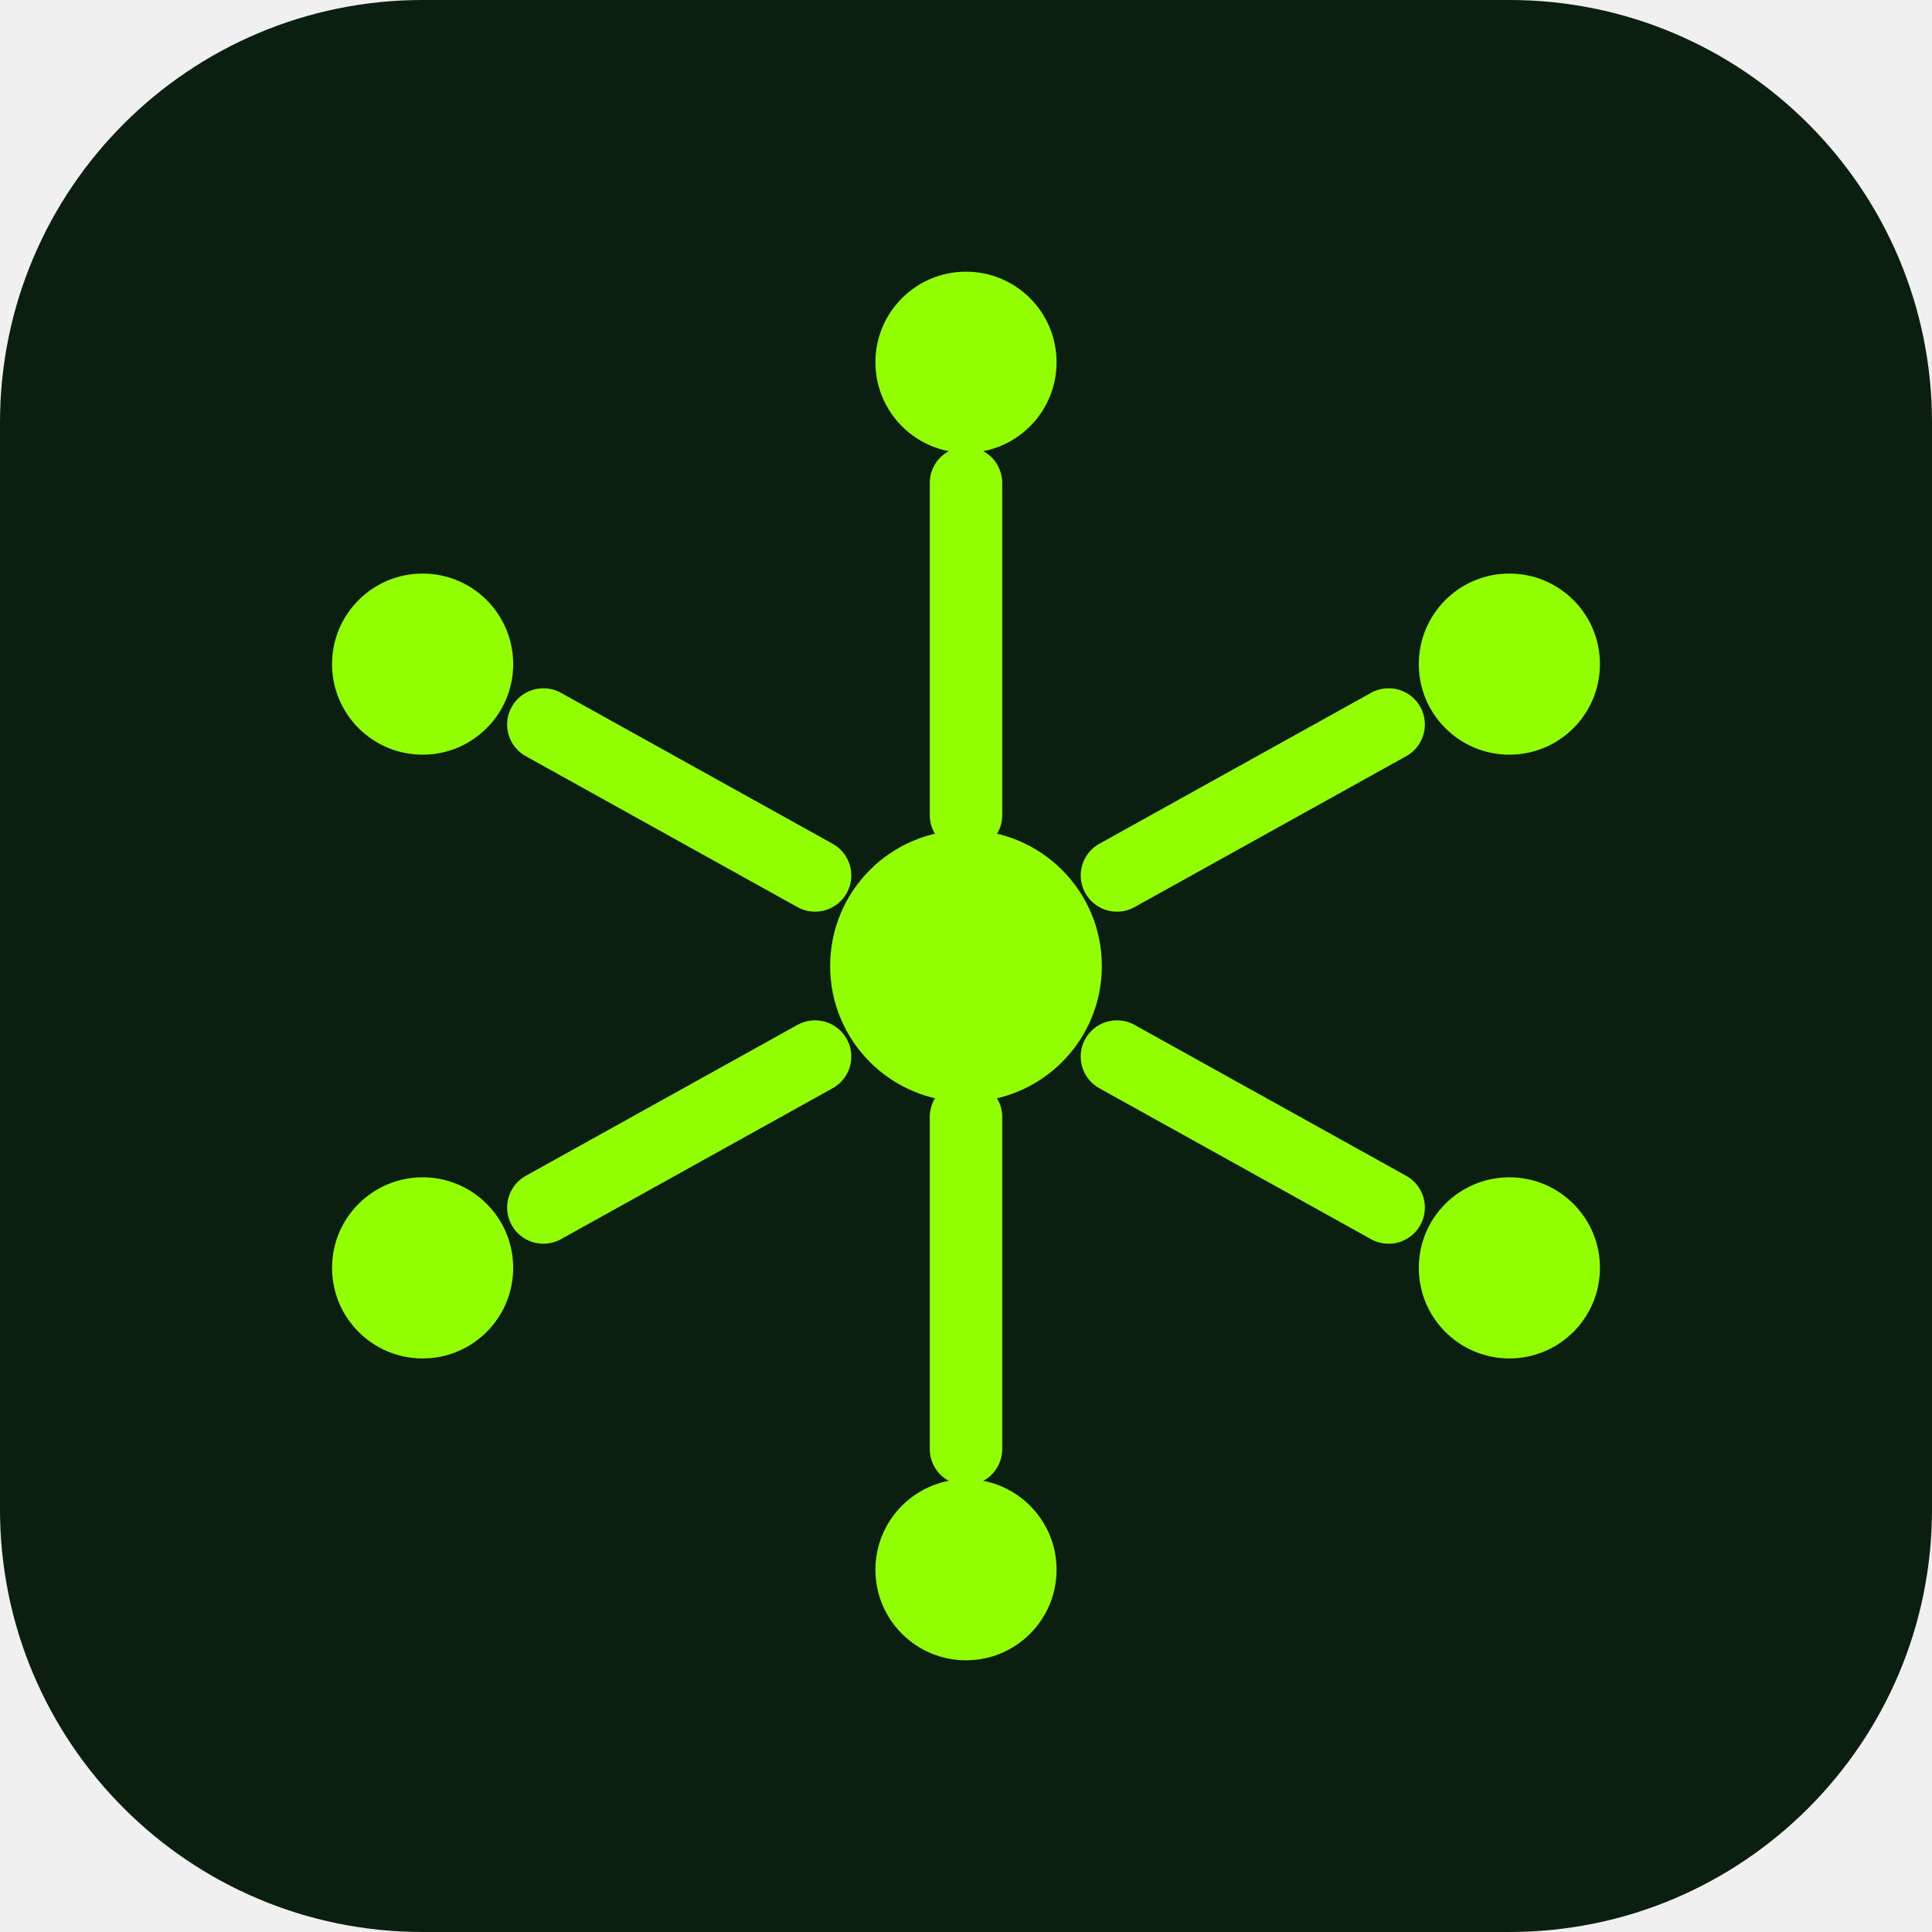
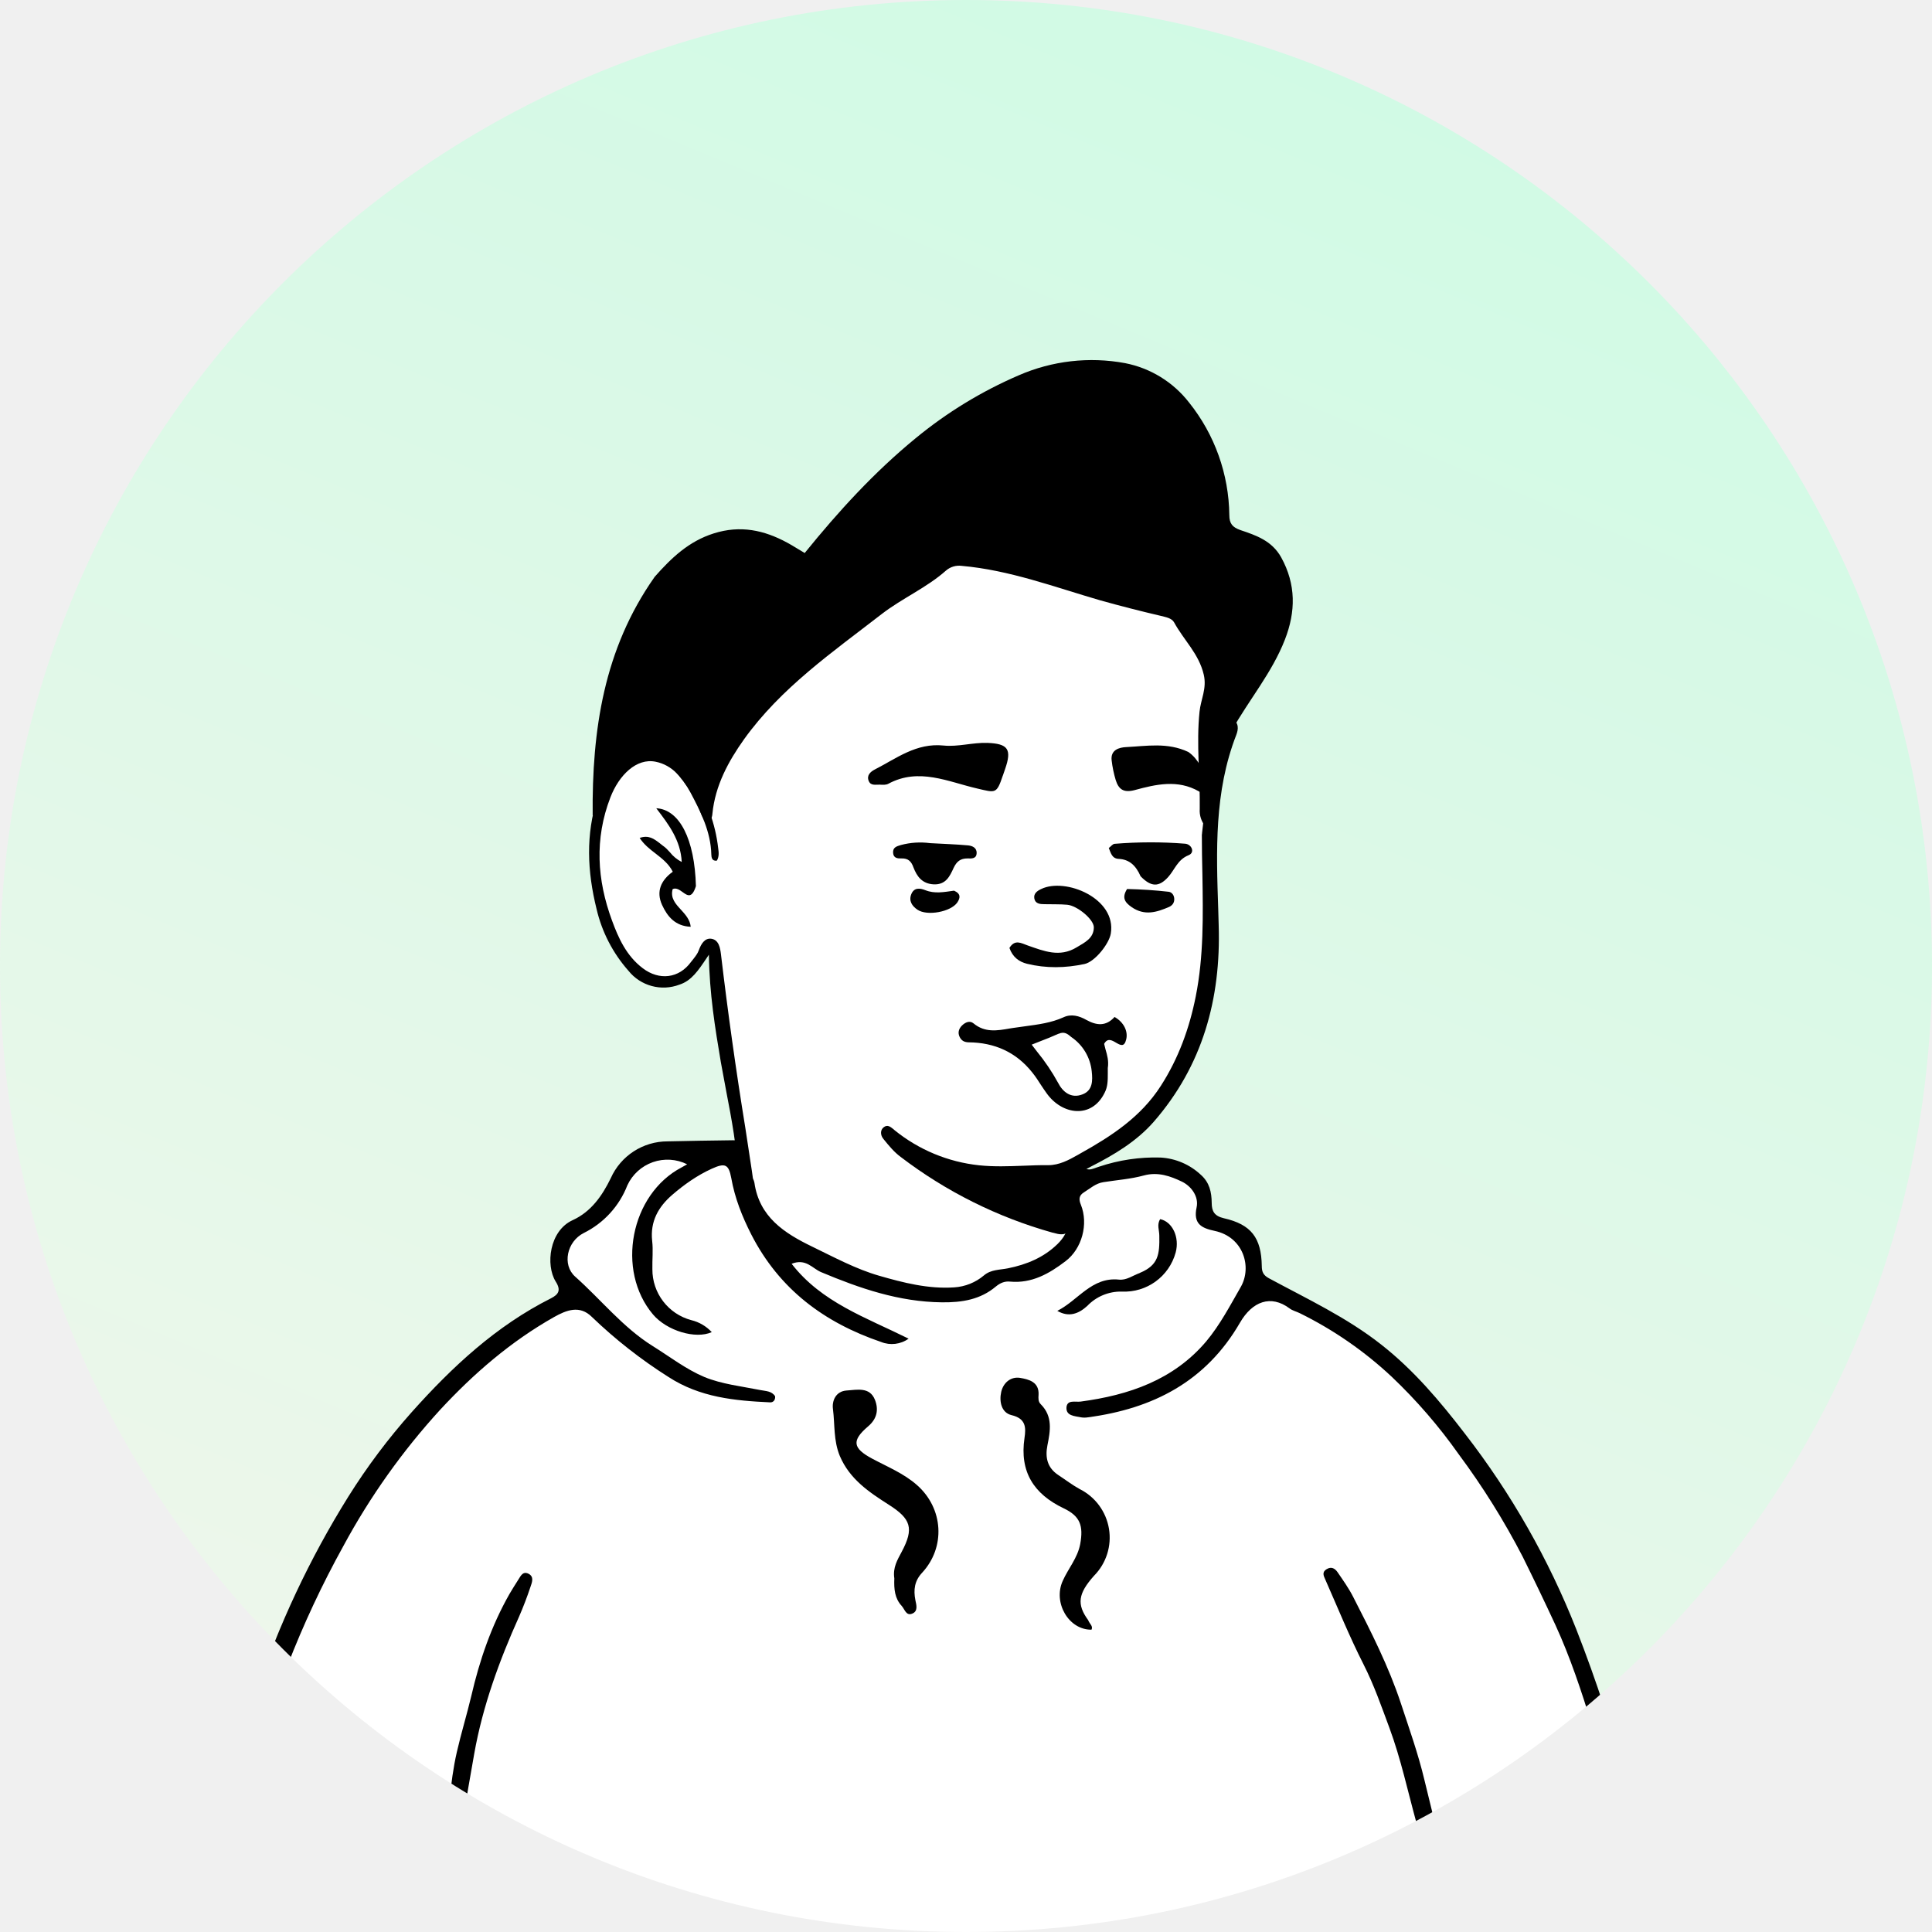
- <svg xmlns="http://www.w3.org/2000/svg" viewBox="0 0 64 64" fill="none">
-   <rect width="64" height="64" rx="14" fill="#0b1f10" />
-   <circle cx="32" cy="32" r="4.5" fill="#92ff00" />
-   <circle cx="32" cy="12" r="3" fill="#92ff00" />
-   <circle cx="50" cy="22" r="3" fill="#92ff00" />
-   <circle cx="50" cy="42" r="3" fill="#92ff00" />
-   <circle cx="32" cy="52" r="3" fill="#92ff00" />
-   <circle cx="14" cy="42" r="3" fill="#92ff00" />
-   <circle cx="14" cy="22" r="3" fill="#92ff00" />
-   <path d="M32 16v11M46 24l-9 5M46 40l-9-5M32 48V37M18 40l9-5M18 24l9 5" stroke="#92ff00" stroke-width="2.4" stroke-linecap="round" />
+ <svg xmlns="http://www.w3.org/2000/svg" viewBox="0 0 1744 1744" fill="none" shape-rendering="auto">
+   <mask id="viewboxMask">
+     <rect width="1744" height="1744" rx="872" ry="872" x="0" y="0" fill="#fff" />
+   </mask>
+   <g mask="url(#viewboxMask)">
+     <rect fill="url(#backgroundLinear)" width="1744" height="1744" x="0" y="0" />
+     <defs>
+       <linearGradient id="backgroundLinear" gradientTransform="rotate(292 0.5 0.5)">
+         <stop stop-color="#eef7eb" />
+         <stop offset="1" stop-color="#d1fae5" />
+       </linearGradient>
+     </defs>
+     <g transform="translate(531 487)">
+       <path d="M554 727.7c-99.2 297-363.8 388.6-503.7 19.8-19.3-50.7 31-69.5 66.2-91.9 24.1-15.3 36.8-28.5 35.3-42.2-7-64.4-36.9-243.8-36.9-243.8l-3-5.8s.7-1.6-2.2 1.2c-3 3-9.9 34.2-37 34.2-24.5 0-49.2-10.9-61-86.3C7.2 285.6 9.6 214 40 201c12.5-5.3 24-7.2 35.2-.8 11.3 6.4-13-22 112-126C268.4 6.4 396.7-3.5 448.5 8 500.3 19.5 552 44.8 574.9 98.5c27.8 65-25.9 114.3-14 262.5-2.2 53.6.8 171.2-146.6 210.6-28 7.5-19.3 48.4 22.7 58.4 67 21 117 72.3 117 97.9" fill="#fff" />
+       <path fill-rule="evenodd" clip-rule="evenodd" d="m554 266.2.1-1.4c4.1-36.4 8.2-71.7 27.1-103.4 6.5 4.4 5.7 10 3.7 15.2-19.9 51.2-18 104.4-16.2 157.6l.4 14c2.1 66.4-14.5 126.8-58.7 177.5-15.4 17.6-35.8 29.8-56.5 40.3-21.4 11-25.9 20.1-19.2 43.6l.8 2.6c1.4 3.9 2.8 7.9-1 11.8-4.5 4.6-9.5 3.3-14.8 1.8l-.6-.1a406.4 406.4 0 0 1-137-68.3c-6-4.4-10.8-10.3-15.5-16.1l-.3-.4c-2.5-3-3-7.8.5-10.4 3.3-2.5 5.8-.5 8.7 1.8l1 .9a145.5 145.5 0 0 0 76.3 31.7c13.4 1.4 26.6.9 40 .4 7.4-.3 14.8-.6 22.3-.5 10.2 0 18.7-4.7 26.7-9.2l2.8-1.6c27.8-15.5 54.3-32.8 72.2-60.7 16.1-25 25.9-52.2 31.6-80.9 7.2-36.1 6.6-72.7 6-109.8-.3-12-.5-24.2-.5-36.4ZM50.6 190.8c21.9-1.7 34 11.2 44.3 26.3a140.4 140.4 0 0 1 22.4 61.5c.5 3.7 1 7.6-1.2 11.3-4.5.6-4.9-3-5-5.6-.5-20.7-9.7-38.7-18.9-56.1-6.6-12.5-16.2-24.6-31.4-27.6-17.2-3.5-33 12-40.8 32.2-14.5 37.6-12 74.6 1.4 111 5.8 15.9 13.1 32.1 27.8 43.2 14.8 11.3 32.7 9.3 43.6-5.7l2-2.5c2-2.6 4-5.1 5-8 2.1-5.8 5.4-11.2 11.3-10.4 6.8 1 8 8.3 8.7 14a3661 3661 0 0 0 22 156.7l5.9 38.8c2.6 17.1 5.6 41.7 3.6 52.1a28 28 0 0 0-.3 2.2c-.4 2.8-.6 5-4.2 5.5-4.9.8-7-2-7.7-6.4-2.3-17-3-23.6-4-49.6-.9-25.2-5.6-50-10.4-74.9l-5-27c-5.2-30.8-10.3-62-10.8-97l-2 3c-7.6 11.3-13.7 20.5-24.5 24a40.5 40.5 0 0 1-46.1-12.5 127.8 127.8 0 0 1-28.8-55.8c-8.4-34-9.9-67.1.9-100.6 5.2-16.1 23.7-44.7 42.2-42Zm34.6 127.5c4.4 3.2 8.4 6 12-5.4-1.1-42.2-14.7-69.2-35.8-70.3 11.2 14.6 22 28.8 23 48.5a32.3 32.3 0 0 1-10.7-8.8c-2-2.2-4-4.4-6.5-6l-3-2.4c-4.8-3.6-9.7-7.4-17.8-4.5 3.8 5.8 9 10 14.3 14 6 4.7 12 9.3 15.6 16.5-10.6 7.7-15.2 17.7-9.7 29.9 4.8 10.5 11.9 19.2 25.9 19.8-.6-6.3-4.7-10.9-8.8-15.4-5-5.4-9.7-10.6-7.5-18.6 3.2-1.5 6.2.7 9 2.7Z" fill="#000" />
+     </g>
+     <g transform="translate(178 1057)">
+       <path d="M1313.4 698 9.7 694.7S43.1 485 106 365.7c17-32.4 81-128.7 141.8-189.6 40.8-41 87.7-56 89-62 2.2-9.7-11-41.4-8.8-48.5 8.1-25.5 9.5.8 42.1-31.8 18.3-18.2 1.4-29.6 21.6-43.2 29.8-20 60-8.7 87-7.6 18 .7 12.4 50.3 27.3 62.5 40.3 32.9 91.8 54 128 63.5 46.1 12.2 61.6-2.5 85.4-12.2 23.8-9.6 38.5 12.2 68.9-33.2 14.2-21.2-11-42.6 8.2-54C826.6-8.3 872.2-7.7 891.1 2c28.9 14.8 16.3 41.6 16.3 41.6s35.7 11.6 43 22c7.2 10 5 44 5 44s-2.8-13.7 63.4 23.5c84.2 47.4 179.2 187.2 223 296 46.6 115.8 71.6 269 71.6 269Z" fill="#fff" />
+       <path d="M1307 698c-9.4-38.5-16.9-77.2-25.6-115.7-6.3-27.8-14-55-22.4-82.2-9.5-30.6-19.5-61-33-90.4-9.6-20.7-19.4-41.1-29.5-61.5a673 673 0 0 0-57.7-92.4 470.2 470.2 0 0 0-60.5-70 342.9 342.9 0 0 0-83-57.4c-3-1.5-6.6-2.3-9.2-4.3-17-12.7-33.7-6.3-44.8 12.9-30.8 53.2-78.6 77.6-137.2 85.4a19 19 0 0 1-6.4 0c-5.6-1.2-13.6-1.2-13-9.1.7-7 8-4.5 12.7-5.1 43.7-5.8 84-19.6 113.4-54.3 12.4-14.8 21.6-32.4 31.3-49.3 10.2-17.9 2.4-45-23.7-50.5-11.8-2.5-19.5-6.3-16.2-21.4 2-9.6-4.8-18.9-13.2-23-10.4-5-21.7-9.1-34.5-5.6-11.7 3.2-24.2 4.1-36.3 6-7.1 1-12.2 5.8-18 9.4-4.4 2.8-4.4 6.4-2.5 11 7 17.4 1 39.8-13.9 51-14.7 11.2-30.4 20.2-50 18.4-4.9-.5-8.9 1.2-12.8 4.4-14 11.8-30.4 14.5-48.7 14.3-38.8-.4-74.2-12.6-109.2-27.3-7.8-3.3-13.6-12.6-26.5-7.5 27 34.9 67 48.4 105.6 67.6a26 26 0 0 1-24.8 3c-51.4-17.5-91.9-47.6-117.2-97-8.4-16.5-14.9-33-18.1-51-2.3-12.6-5.7-13.8-17.6-8.4-13.2 6-24.9 14.3-35.7 23.6-12.5 10.8-20 24-18.1 41.5 1 8.4 0 17 .2 25.6a47.3 47.3 0 0 0 35.2 46 37 37 0 0 1 18.4 10.8c-14.6 6.6-40.5-1.2-53-15.9C377.8 89.8 391.1 21 437.3-3.2l5-2.8a39.9 39.9 0 0 0-54 19A80.5 80.5 0 0 1 349 56c-15.3 7.7-19.8 28.7-7.8 39.4 23.4 20.8 43 45.8 69.9 62.6 15.4 9.6 30.1 21 46.7 28 15.8 6.5 33.6 8.4 50.6 11.8 5 1 10.2.8 13.3 5.6.3 3.4-1.7 5.6-4.4 5.5-32.1-1.5-63.4-4.4-92-23a437.5 437.5 0 0 1-69-54.1c-11-11-23.1-6.1-34 0-39 22-72.5 50.9-102.9 83.7a615.2 615.2 0 0 0-87.4 123 870.6 870.6 0 0 0-50.5 108A1198.4 1198.4 0 0 0 47 548.6a558.2 558.2 0 0 0-20.6 102.1c-1.3 15.2-7.3 29.7-7.9 46.2-5.5 1-10.8 1-17.1 1 4.6-32.9 9.9-66 16.2-98.8 3.7-19.1 9.2-37.9 13.7-56.8 5.6-23.6 13.4-46.5 21.2-69.4a831.6 831.6 0 0 1 84-179c16.9-27 36-52.4 57-76 36.7-41.1 76.3-78 126-103 6.4-3.3 9.3-7 4.1-15.1C314.4 85 317.8 54 339 44.4c16.6-7.6 26.6-22 34.3-37.8a56.1 56.1 0 0 1 51.4-33.3c19.6-.5 39.2-.7 58.8-1 9 0 14.1 1.6 10.1 12.7C491.1-8 492-.5 499 4.5a8.7 8.7 0 0 1 4 6.1c4.4 31 27.1 45.6 52.1 57.7 19.8 9.6 39.6 20.3 60.5 26.3 21.8 6.3 44.5 12.1 67.7 10.5a46 46 0 0 0 26.9-10.8c6.3-5.4 14.2-4.9 21.6-6.4 17-3.4 32.5-9.8 45-22.1 11.2-11.2 12-22 3.3-35.3-7.8-11.9-3.3-33.8 8.5-40.8 3.5-2 8.7-2.8 9.8 1.6 3 11.4 9.8 6.6 15.9 4.8a159 159 0 0 1 55.3-8.2A58 58 0 0 1 906 3.5c7.8 6.9 9.7 15.6 9.8 25.3 0 7.6 2.4 11.9 11 13.9 24.7 5.6 33.8 17.7 34.2 43.1 0 5.3 1.4 8.3 6.3 11 34.6 18.7 70.4 35.4 101.6 60 29.3 23 53 51.1 75.5 80.4A719.4 719.4 0 0 1 1245 414c18.2 46.5 33.7 94 46.4 142.4 12 46 16 93.5 27.1 140.6-3.2.9-6.7.9-11.4.9Z" fill="#000" />
+       <path d="M1122.7 698c-9.3-36.4-12.3-73.8-22.2-110-7.8-28.4-14-57.4-24.2-85-7.2-19.4-14-39-23.5-57.7-12.7-25-23.3-51.2-34.7-77-1.4-3-2.8-6.3 1.4-8.8 4.4-2.7 7.6-.6 9.9 2.7 5 7.3 10.2 14.6 14.2 22.5 16 31.2 32 62.7 43 96 7.5 22.8 15.6 45.5 21.2 69 3.9 16.5 8.2 33 12 49.4 7 32.2 11.9 65 14.5 97.9-3.4 1-7 1-11.6 1ZM219 698a451 451 0 0 1 4.4-86.5c3.7-29 4.4-58.3 11-87 3.9-17 9-33.6 13-50.4 7.4-32.1 18.1-63.5 34.6-92.4 2.4-4 4.8-8 7.4-12 2.3-3.3 4.1-8.7 9.5-6.2 5.7 2.8 3.2 8.2 1.8 12.4a320 320 0 0 1-10 26.1c-18 40-33 81.2-40.6 124-7.3 42-15.8 84.3-14 127.6.7 14-1.6 28-2.6 43.2-4.5 1.2-9 1.2-14.4 1.2ZM629.3 367.8c-1.5-9.8 2.8-16.7 6.6-23.9 11.4-21.3 8.4-29.9-11.6-42.6-17.7-11.3-35.3-23-44.2-44-5.8-14-4.4-28.3-6.2-42.4-1-7.2 2.4-16 12.3-16.7 9.4-.6 20.9-3.5 25.6 8.4 3.4 8.6 2.1 17-6.2 24-15 12.8-13.9 19.7 3.7 29.1 13.8 7.4 28.5 13.3 40.5 23.9 23.8 21 26 56 4.5 79.2-6.8 7.3-7.8 15.3-6 24.6.9 4.3 2.7 10.2-3.1 12.3-5.3 2-6.5-4-9.2-7-6.3-6.8-7.1-15-6.7-24.9ZM804.3 405.5c1.2 3.4 4.6 5.2 3 8.6-20.6.3-34.9-24.4-26-44 5-11.3 13.4-20.6 15.8-33.3 3-16.5 0-25.2-15-32.3-27-12.9-39.8-33-35.3-63.4 1.4-9.4 1.4-17.6-11.8-20.7-9-2.2-11.2-12.2-9.2-21 2-8.5 8.8-13.9 17-12.6 7.6 1.3 17.4 3.5 16.7 15.4-.2 3-.4 6.1 2 8.4 11 11 8.6 24.1 6 37.1-2.2 11.1 0 20.3 9.8 26.8 6.4 4.2 12.5 8.9 19.2 12.6a49 49 0 0 1 13 78.4c-14.3 16-15.7 25.7-5.2 40ZM851 92c16.8-7 17.8-16.8 17.5-33.6 0-5-2.4-10 .8-14.9 11.1 2.4 17.6 16.4 14 30a48 48 0 0 1-48.7 35.4 41.9 41.9 0 0 0-31.2 13c-7.7 7-16.5 10.5-27 4.4 18.8-9.4 31.1-30.8 55.7-28.2 6.8.7 12-3.5 18.8-6Z" fill="#000" />
+     </g>
+     <g transform="translate(266 207)">
+       <path d="M324.7 314c15.4-17.5 31.1-32.4 53.6-39.5 24-7.6 45.4-3 66.4 8.4 5.2 2.8 10 6 15.7 9.3 30.5-37.7 62.8-73 100-103.5a387.2 387.2 0 0 1 93.2-56.9 165 165 0 0 1 96-11 96.6 96.6 0 0 1 57.8 35.6A165.5 165.5 0 0 1 843.7 258c0 7.8 3 11 10 13.5 14.3 4.8 28.4 9.6 36.8 24.6 13.5 24.5 13.2 49 3.4 74.2-11.6 29.9-32.4 54.3-47.8 81.8-11.2 20-20.4 41.8-20 66 0 7 1.5 14.4-4 20.9a22 22 0 0 1-5.1-15.8c.4-29.2-3.2-58.4-.2-87.7 1.1-11.1 6.8-21 3.8-33.6-4.4-18.8-18.1-31.2-26.7-47-2.2-4-7.5-4.8-12.2-6a1317 1317 0 0 1-54.6-14c-41.3-12-81.8-27.3-125-31.1A18 18 0 0 0 588 308c-17.7 15.7-39.6 25-58.1 39.3-44.4 34.4-91 66.6-124.3 113.1-14 19.7-26 41.6-28.5 67-.2 2-.3 4.3-2.6 5.6-5.8 1.2-7-3.8-8.4-7.5-6.3-15.7-15.8-30-28-41.6a27 27 0 0 0-37.1-1.3 89.4 89.4 0 0 0-21.4 34c-1.8 4.5-2 10.3-10.6 12.5-.7-77.2 10.1-150.1 55.7-215Z" fill="#000" />
+     </g>
+     <g transform="translate(791 871)">
+       <path d="M176 65c-3.3-2.8-6.4-5.1-11.4-2.8-7.9 3.6-16.1 6.5-24.3 9.8 8.5 11.3 17.4 21.9 23.8 34.4 4.2 8.3 11.8 14.4 22 10.5 9.4-3.5 9.3-12.6 8.4-20.7A42.6 42.6 0 0 0 176 65Z" fill="#fff" />
+       <path fill-rule="evenodd" clip-rule="evenodd" d="M209 98v-4.9c1-6.4-.6-11.9-2-16.6l-1.3-5.2c3-5.6 7-3.3 10.7-1.1 4 2.3 7.5 4.3 9.2-2.9 1.8-7.2-2-15.5-10.5-20.3-7.8 8.7-16.3 7.7-25.4 2.7C183.2 46 176 44 169 47.3c-11 5-22.8 6.5-34.6 8.1L123 57l-2.5.4c-11.3 2-22.5 3.9-32.7-4.6-3.4-2.8-7.4-1-10.4 1.9-3 3-4 6.6-2.1 10.4 1.6 3.2 4 4.7 8.1 4.8 23.3.2 42.8 8.8 57.4 27.2 3 3.7 5.5 7.6 8 11.5 1.7 2.5 3.3 5 5 7.3 14 19.7 40.7 23.2 52.3-.4C209 110 209 104.3 209 98Zm-44.4-35.8c5-2.3 8.1 0 11.4 2.9a42.6 42.6 0 0 1 18.5 31c.9 8.2 1 17.3-8.4 20.8-10.2 4-17.8-2.2-22-10.5A185.7 185.7 0 0 0 144.9 78l-4.6-6 7.3-2.9a281 281 0 0 0 17-7Z" fill="#000" />
+     </g>
+     <g transform="translate(653 805)" />
+     <g transform="translate(901 668)">
+       <path d="M10.2 187.7c5-8.1 10.6-4.3 16.6-2.2 14.4 5 28.7 11 44 1.7 7.5-4.5 15.5-8.2 15.6-18.1 0-7.2-15-19.6-24.1-20.4-6.8-.6-13.7-.3-20.5-.5-4 0-8.2-.4-9.1-5-.9-4.5 2.5-7 6.2-8.7 21.8-10.6 68.2 8.4 62.8 40.3-1.6 9.3-14.4 25.4-23.7 27.4-17.3 3.7-34.7 4-51.9-.2-7.2-1.8-13-6-15.9-14.3Z" fill="#000" />
+     </g>
+     <g transform="translate(610 680)">
+       <path d="M407.4 122.5c13 .3 25.4 1.1 37.6 2.5 3 .4 5 3.3 5 6.7 0 3.3-1.7 5.6-4.7 7-11.2 4.8-22 8.2-33.7.2-6.5-4.5-9-8.7-4.2-16.4ZM251.2 124c6.4 2.8 5.6 6.6 3 10.6-5.9 8.6-27.3 12.5-36 6.6-5-3.4-8-8-5.6-14 2.5-6.2 7.7-5.6 12.8-3.6 8.3 3.3 16.5 1.7 25.8.4ZM419.6 111c-4.2-9.5-9.9-15.2-19.8-15.7-6-.3-7-5.1-8.9-9.8 2-1.5 3.5-3.7 5.3-3.8 21.1-1.7 42.4-1.8 63.5-.1 6 .4 9.3 8 3.2 10.4-10 4-12.5 13.2-18.5 19.8-8.2 9-15.2 9.1-24.8-.8ZM229.6 81.1c12.2.7 23.1 1 34 2 3.6.3 8 1.8 8 6.7 0 5.6-4.6 5.2-8.3 5.1-6.3 0-9.7 2.7-12.5 8.6-3.4 7.4-6.9 15.3-18 14.8-10.5-.6-15.1-7.2-18.2-15.2-2-5.7-4.9-8.4-10.9-8.2-3.4.1-7.1-.2-7.5-4.9-.4-5 3-6 7-7.2a67.7 67.7 0 0 1 26.4-1.7Z" fill="#000" />
+     </g>
+     <g transform="translate(610 680)" />
+     <g transform="translate(774 657)">
+       <path d="M131.2 43.2c-5.6 16.8-6.6 15.4-23 11.6-26.2-6-52.7-19.2-80.3-4.3-2 1.1-5 1-7.6.8-3.6-.2-8.2 1.3-10.1-3.3-2.1-5 1.5-8.3 5.3-10.3C35.2 27.7 53 13.4 77.9 16c12.8 1.3 26-2.8 39.3-2.4 18.8.7 22.4 5.7 16 23.9l-2 5.8ZM298.7 21.8c9.6 6.6 12.5 16.8 18.3 25a7 7 0 0 1-.6 9.4c-2.4 2.7-5.4 2.8-8.1 1.2-19.1-11-38.9-6.4-58-1.2-10.2 2.7-14.6-.8-17.2-9.2-1.7-5.7-2.9-11.5-3.6-17.4-1.3-9.8 6.9-11.9 13-12.2 18.5-.9 37.4-4.5 56.2 4.4Z" fill="#000" />
+     </g>
+     <g transform="translate(0 559)" />
+   </g>
</svg>
